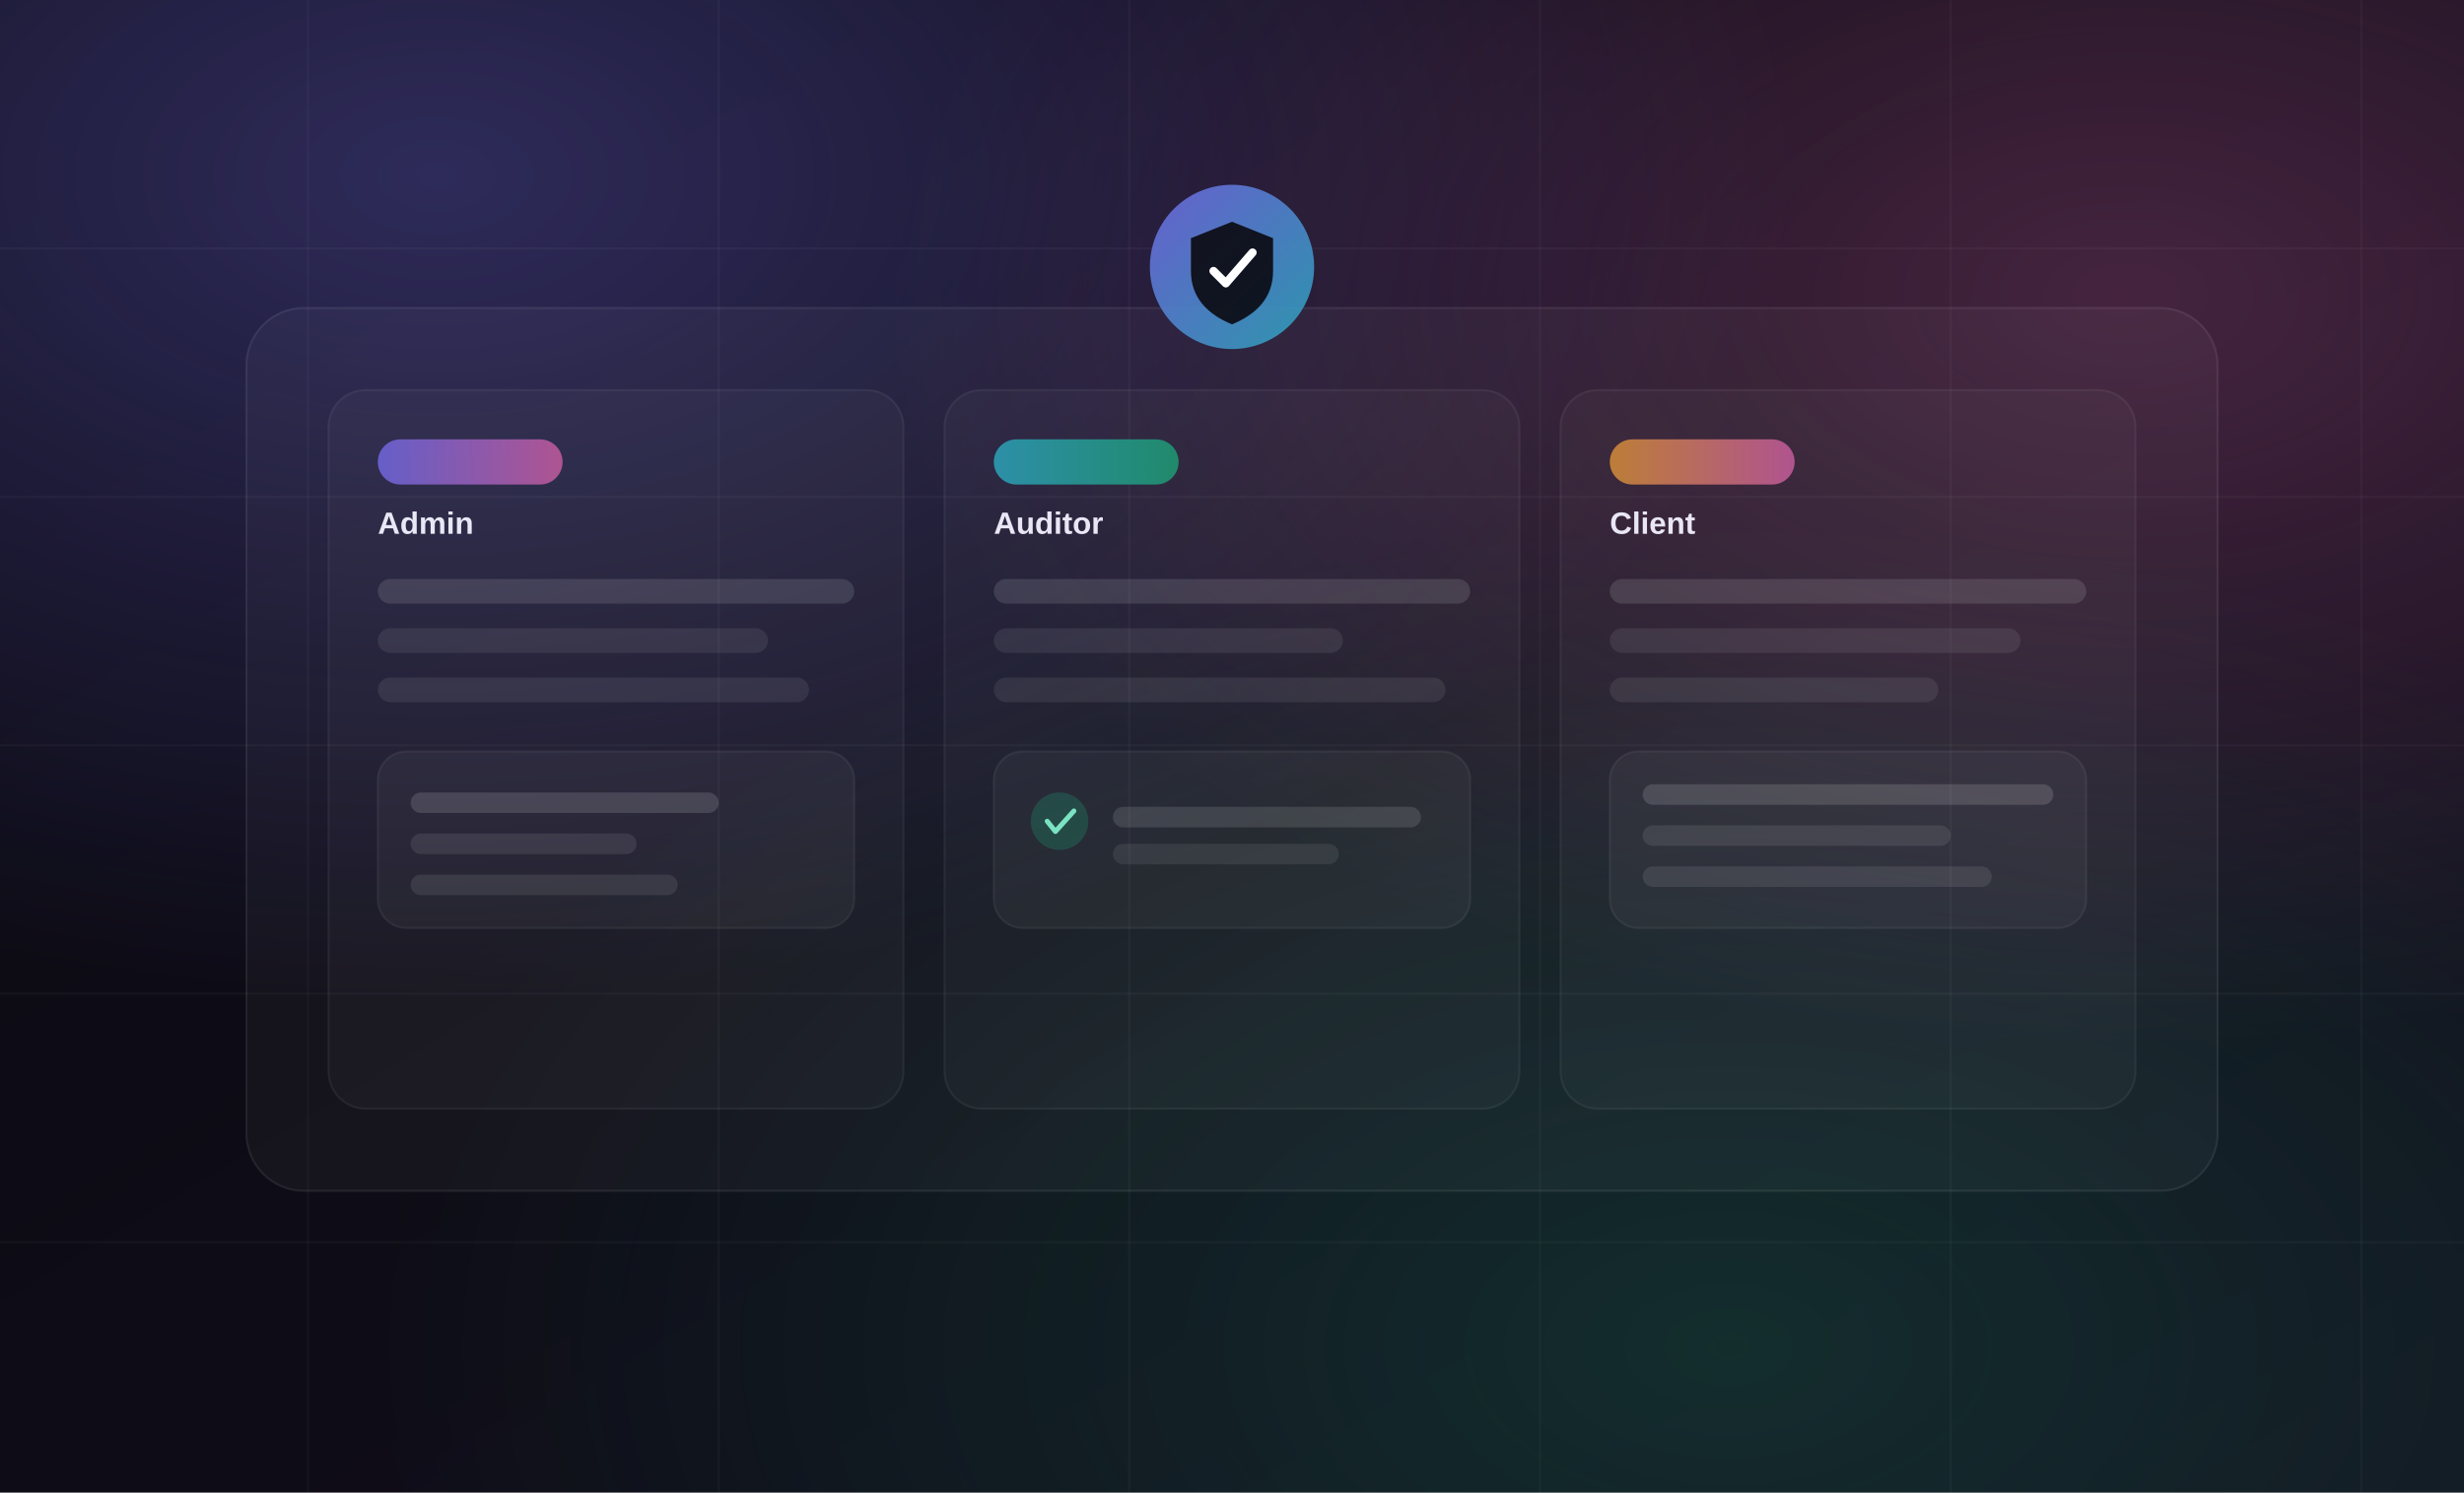
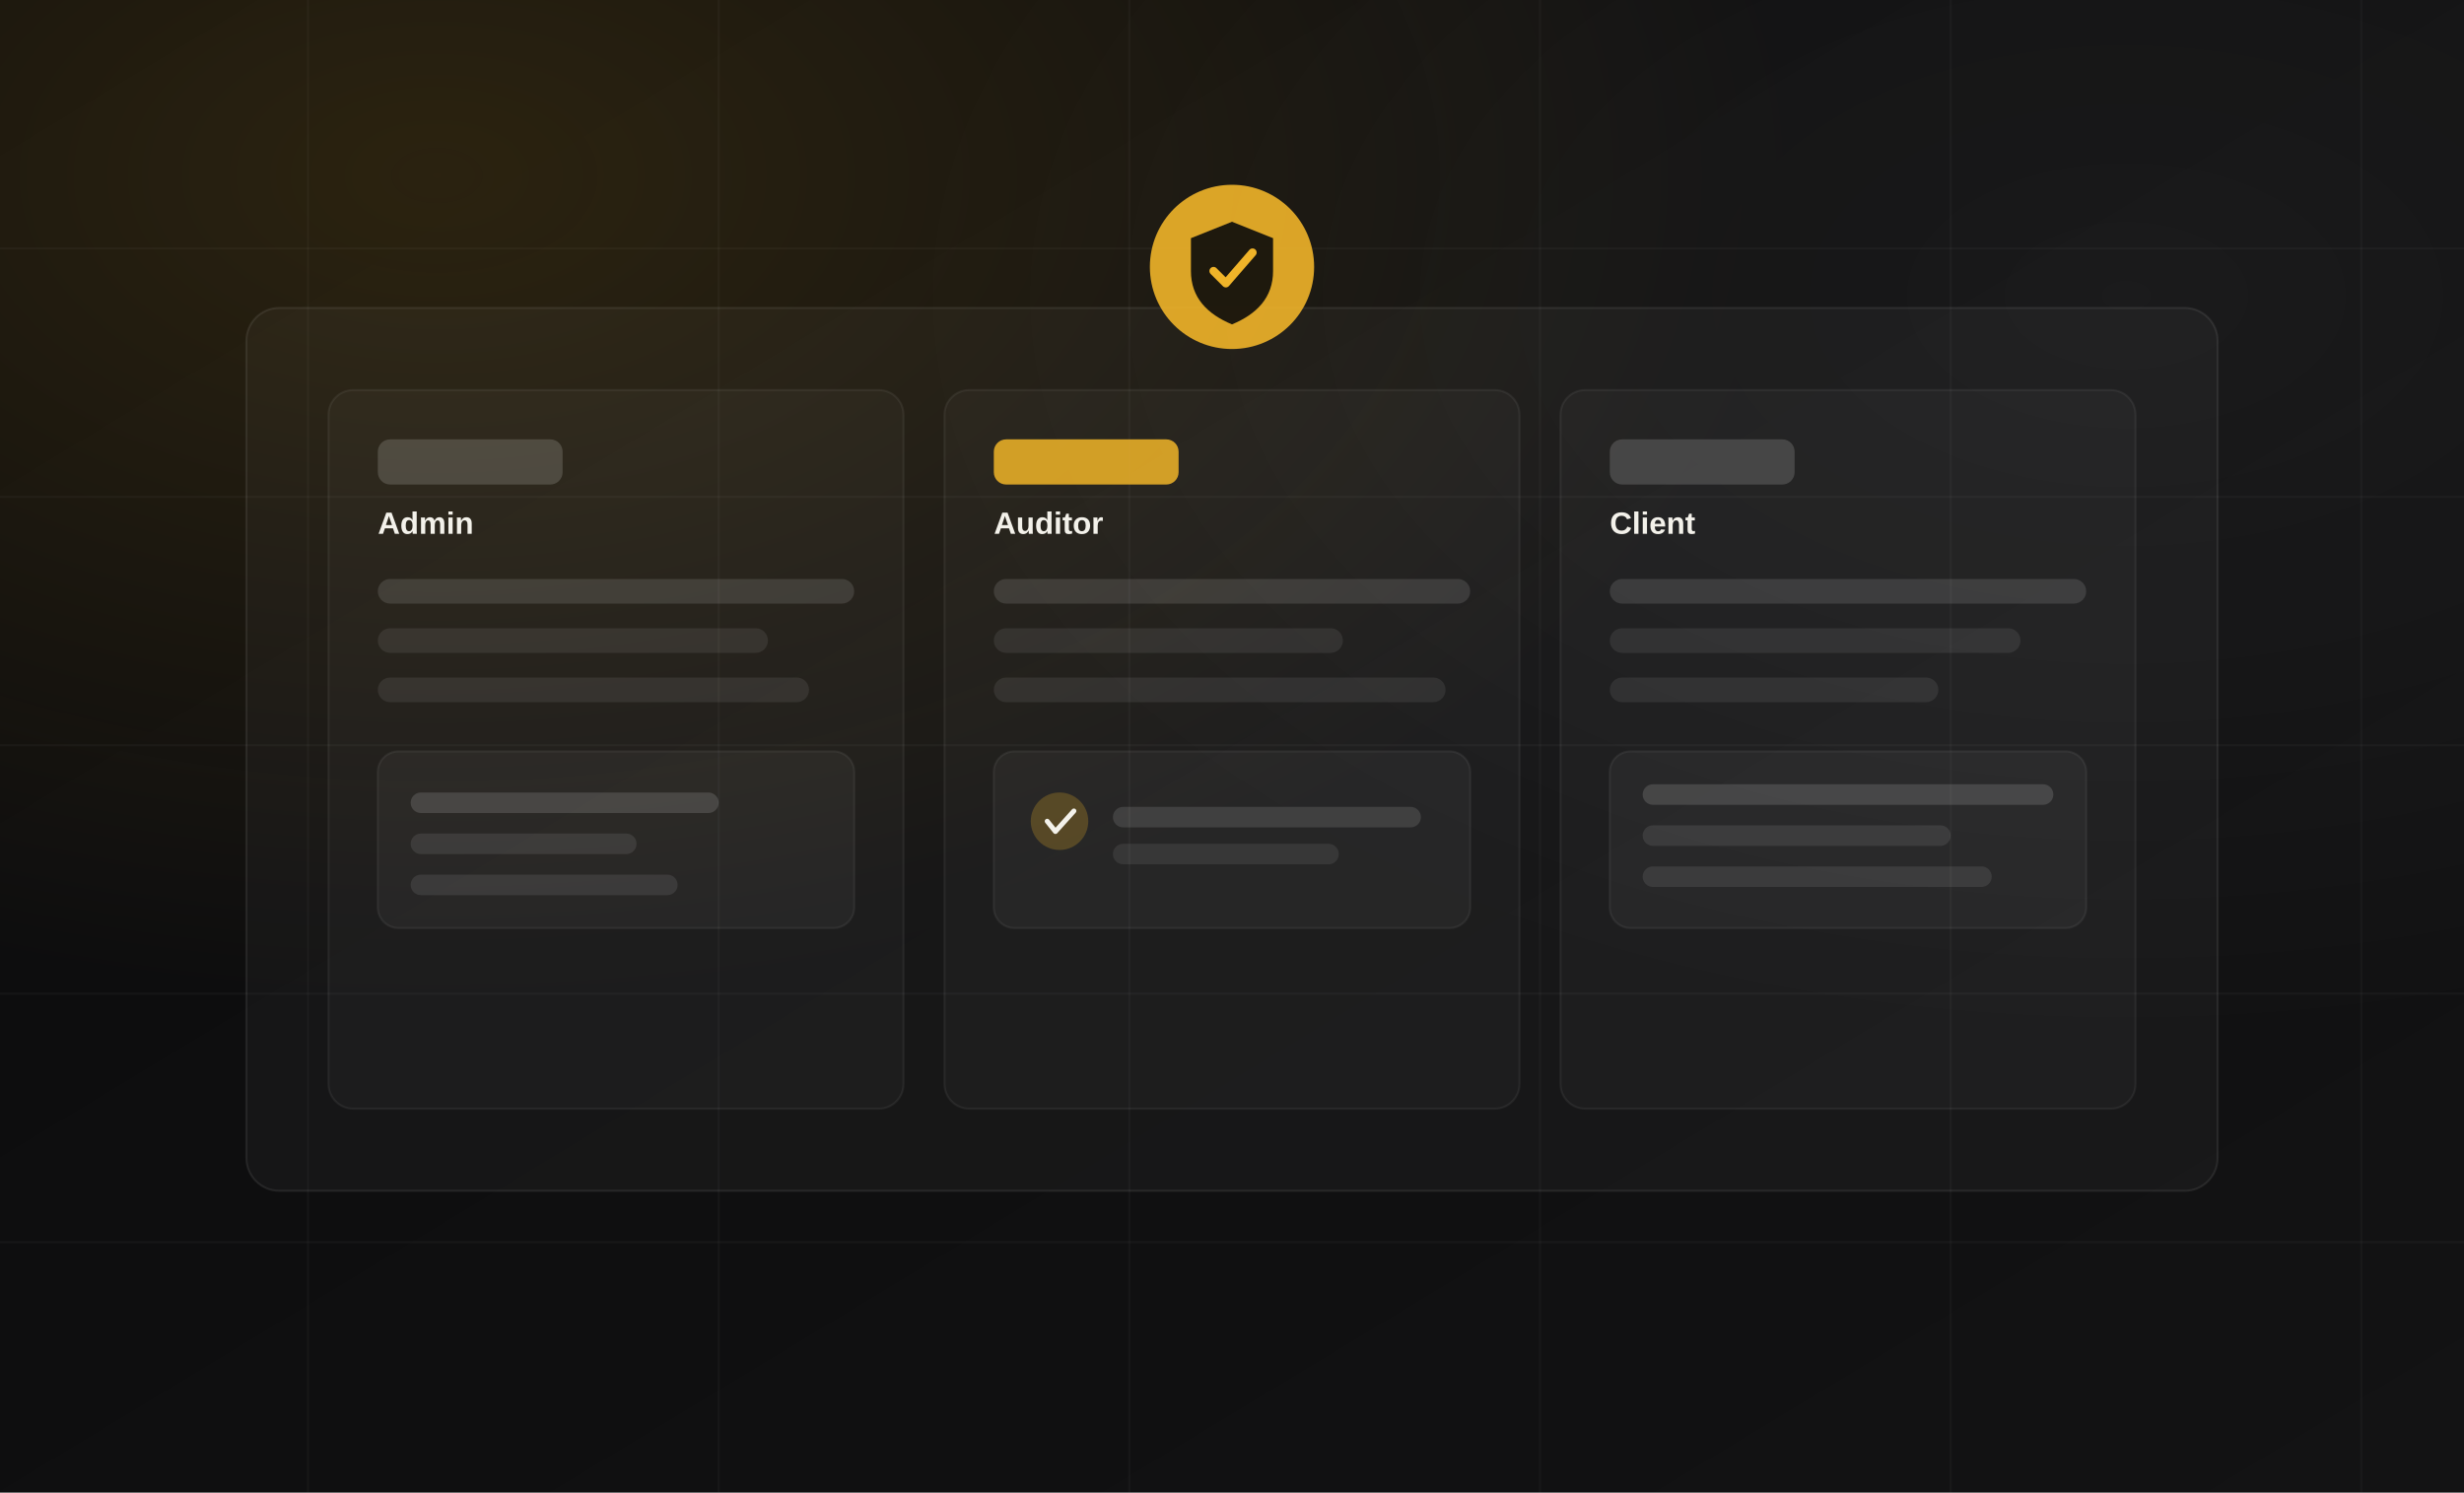
<svg xmlns="http://www.w3.org/2000/svg" width="1200" height="727" viewBox="0 0 1200 727">
  <defs>
    <linearGradient id="bg" x1="0%" y1="0%" x2="100%" y2="100%">
-       <stop offset="0%" stop-color="#0a0910" />
-       <stop offset="100%" stop-color="#120f1d" />
+       <stop offset="0%" stop-color="#0a0a0b" />
+       <stop offset="100%" stop-color="#131314" />
    </linearGradient>
    <radialGradient id="glow1" cx="18%" cy="12%" r="55%">
-       <stop offset="0%" stop-color="#6f67df" stop-opacity="0.35" />
-       <stop offset="100%" stop-color="#6f67df" stop-opacity="0" />
+       <stop offset="0%" stop-color="#f0b429" stop-opacity="0.14" />
+       <stop offset="100%" stop-color="#f0b429" stop-opacity="0" />
    </radialGradient>
    <radialGradient id="glow2" cx="86%" cy="20%" r="50%">
-       <stop offset="0%" stop-color="#c55b9e" stop-opacity="0.3" />
-       <stop offset="100%" stop-color="#c55b9e" stop-opacity="0" />
+       <stop offset="0%" stop-color="#ffffff" stop-opacity="0.05" />
+       <stop offset="100%" stop-color="#ffffff" stop-opacity="0" />
    </radialGradient>
-     <radialGradient id="glow3" cx="70%" cy="90%" r="55%">
-       <stop offset="0%" stop-color="#1e9b73" stop-opacity="0.22" />
-       <stop offset="100%" stop-color="#1e9b73" stop-opacity="0" />
-     </radialGradient>
-     <linearGradient id="shieldGrad" x1="0%" y1="0%" x2="100%" y2="100%">
-       <stop offset="0%" stop-color="#6f67df" />
-       <stop offset="100%" stop-color="#2ca2ba" />
-     </linearGradient>
-     <linearGradient id="barA" x1="0%" y1="0%" x2="100%" y2="0%">
-       <stop offset="0%" stop-color="#6f67df" />
-       <stop offset="100%" stop-color="#c55b9e" />
-     </linearGradient>
-     <linearGradient id="barB" x1="0%" y1="0%" x2="100%" y2="0%">
-       <stop offset="0%" stop-color="#2ca2ba" />
-       <stop offset="100%" stop-color="#1e9b73" />
-     </linearGradient>
-     <linearGradient id="barC" x1="0%" y1="0%" x2="100%" y2="0%">
-       <stop offset="0%" stop-color="#d48d37" />
-       <stop offset="100%" stop-color="#c55b9e" />
-     </linearGradient>
  </defs>
  <rect width="1200" height="727" fill="url(#bg)" />
  <rect width="1200" height="727" fill="url(#glow1)" />
  <rect width="1200" height="727" fill="url(#glow2)" />
-   <rect width="1200" height="727" fill="url(#glow3)" />
  <g stroke="#ffffff" stroke-opacity="0.035">
    <line x1="0" y1="121" x2="1200" y2="121" />
    <line x1="0" y1="242" x2="1200" y2="242" />
    <line x1="0" y1="363" x2="1200" y2="363" />
    <line x1="0" y1="484" x2="1200" y2="484" />
    <line x1="0" y1="605" x2="1200" y2="605" />
    <line x1="150" y1="0" x2="150" y2="727" />
    <line x1="350" y1="0" x2="350" y2="727" />
    <line x1="550" y1="0" x2="550" y2="727" />
    <line x1="750" y1="0" x2="750" y2="727" />
    <line x1="950" y1="0" x2="950" y2="727" />
    <line x1="1150" y1="0" x2="1150" y2="727" />
  </g>
  <g transform="translate(120,150)">
-     <rect width="960" height="430" rx="28" fill="#ffffff" fill-opacity="0.035" stroke="#ffffff" stroke-opacity="0.08" />
+     <rect width="960" height="430" rx="16" fill="#ffffff" fill-opacity="0.035" stroke="#ffffff" stroke-opacity="0.08" />
    <g transform="translate(40,40)">
-       <rect width="280" height="350" rx="18" fill="#ffffff" fill-opacity="0.03" stroke="#ffffff" stroke-opacity="0.06" />
-       <rect x="24" y="24" width="90" height="22" rx="11" fill="url(#barA)" fill-opacity="0.85" />
-       <text x="24" y="70" font-family="Arial, sans-serif" font-size="15" font-weight="700" fill="#e9e6f5">Admin</text>
+       <rect width="280" height="350" rx="12" fill="#ffffff" fill-opacity="0.03" stroke="#ffffff" stroke-opacity="0.06" />
+       <rect x="24" y="24" width="90" height="22" rx="6" fill="#ffffff" fill-opacity="0.16" />
+       <text x="24" y="70" font-family="Arial, sans-serif" font-size="15" font-weight="700" fill="#f3f1ea">Admin</text>
      <rect x="24" y="92" width="232" height="12" rx="6" fill="#ffffff" fill-opacity="0.12" />
      <rect x="24" y="116" width="190" height="12" rx="6" fill="#ffffff" fill-opacity="0.08" />
      <rect x="24" y="140" width="210" height="12" rx="6" fill="#ffffff" fill-opacity="0.08" />
-       <rect x="24" y="176" width="232" height="86" rx="14" fill="#ffffff" fill-opacity="0.04" stroke="#ffffff" stroke-opacity="0.06" />
+       <rect x="24" y="176" width="232" height="86" rx="10" fill="#ffffff" fill-opacity="0.04" stroke="#ffffff" stroke-opacity="0.06" />
      <rect x="40" y="196" width="150" height="10" rx="5" fill="#ffffff" fill-opacity="0.14" />
      <rect x="40" y="216" width="110" height="10" rx="5" fill="#ffffff" fill-opacity="0.09" />
      <rect x="40" y="236" width="130" height="10" rx="5" fill="#ffffff" fill-opacity="0.09" />
    </g>
    <g transform="translate(340,40)">
-       <rect width="280" height="350" rx="18" fill="#ffffff" fill-opacity="0.03" stroke="#ffffff" stroke-opacity="0.06" />
-       <rect x="24" y="24" width="90" height="22" rx="11" fill="url(#barB)" fill-opacity="0.85" />
-       <text x="24" y="70" font-family="Arial, sans-serif" font-size="15" font-weight="700" fill="#e9e6f5">Auditor</text>
+       <rect width="280" height="350" rx="12" fill="#ffffff" fill-opacity="0.03" stroke="#ffffff" stroke-opacity="0.06" />
+       <rect x="24" y="24" width="90" height="22" rx="6" fill="#f0b429" fill-opacity="0.85" />
+       <text x="24" y="70" font-family="Arial, sans-serif" font-size="15" font-weight="700" fill="#f3f1ea">Auditor</text>
      <rect x="24" y="92" width="232" height="12" rx="6" fill="#ffffff" fill-opacity="0.12" />
      <rect x="24" y="116" width="170" height="12" rx="6" fill="#ffffff" fill-opacity="0.08" />
      <rect x="24" y="140" width="220" height="12" rx="6" fill="#ffffff" fill-opacity="0.08" />
-       <rect x="24" y="176" width="232" height="86" rx="14" fill="#ffffff" fill-opacity="0.04" stroke="#ffffff" stroke-opacity="0.06" />
-       <circle cx="56" cy="210" r="14" fill="#1e9b73" fill-opacity="0.28" />
-       <path d="M50 210 l4 5 l9 -10" stroke="#7be3c2" stroke-width="2.4" fill="none" stroke-linecap="round" stroke-linejoin="round" />
+       <rect x="24" y="176" width="232" height="86" rx="10" fill="#ffffff" fill-opacity="0.04" stroke="#ffffff" stroke-opacity="0.06" />
+       <circle cx="56" cy="210" r="14" fill="#f0b429" fill-opacity="0.24" />
+       <path d="M50 210 l4 5 l9 -10" stroke="#f3f1ea" stroke-width="2.4" fill="none" stroke-linecap="round" stroke-linejoin="round" />
      <rect x="82" y="203" width="150" height="10" rx="5" fill="#ffffff" fill-opacity="0.12" />
      <rect x="82" y="221" width="110" height="10" rx="5" fill="#ffffff" fill-opacity="0.08" />
    </g>
    <g transform="translate(640,40)">
-       <rect width="280" height="350" rx="18" fill="#ffffff" fill-opacity="0.03" stroke="#ffffff" stroke-opacity="0.06" />
-       <rect x="24" y="24" width="90" height="22" rx="11" fill="url(#barC)" fill-opacity="0.85" />
-       <text x="24" y="70" font-family="Arial, sans-serif" font-size="15" font-weight="700" fill="#e9e6f5">Client</text>
+       <rect width="280" height="350" rx="12" fill="#ffffff" fill-opacity="0.03" stroke="#ffffff" stroke-opacity="0.06" />
+       <rect x="24" y="24" width="90" height="22" rx="6" fill="#ffffff" fill-opacity="0.16" />
+       <text x="24" y="70" font-family="Arial, sans-serif" font-size="15" font-weight="700" fill="#f3f1ea">Client</text>
      <rect x="24" y="92" width="232" height="12" rx="6" fill="#ffffff" fill-opacity="0.12" />
      <rect x="24" y="116" width="200" height="12" rx="6" fill="#ffffff" fill-opacity="0.08" />
      <rect x="24" y="140" width="160" height="12" rx="6" fill="#ffffff" fill-opacity="0.08" />
-       <rect x="24" y="176" width="232" height="86" rx="14" fill="#ffffff" fill-opacity="0.04" stroke="#ffffff" stroke-opacity="0.06" />
+       <rect x="24" y="176" width="232" height="86" rx="10" fill="#ffffff" fill-opacity="0.04" stroke="#ffffff" stroke-opacity="0.06" />
      <rect x="40" y="192" width="200" height="10" rx="5" fill="#ffffff" fill-opacity="0.14" />
      <rect x="40" y="212" width="150" height="10" rx="5" fill="#ffffff" fill-opacity="0.09" />
      <rect x="40" y="232" width="170" height="10" rx="5" fill="#ffffff" fill-opacity="0.09" />
    </g>
  </g>
  <g transform="translate(560,90)">
-     <circle cx="40" cy="40" r="40" fill="url(#shieldGrad)" fill-opacity="0.9" />
-     <path d="M40 18 L60 26 V42 C60 55 52 63 40 68 C28 63 20 55 20 42 V26 Z" fill="#0a0910" fill-opacity="0.9" />
-     <path d="M31 42 L37 48 L50 33" stroke="#ffffff" stroke-width="4" fill="none" stroke-linecap="round" stroke-linejoin="round" />
+     <circle cx="40" cy="40" r="40" fill="#f0b429" fill-opacity="0.9" />
+     <path d="M40 18 L60 26 V42 C60 55 52 63 40 68 C28 63 20 55 20 42 V26 Z" fill="#0a0a0b" fill-opacity="0.9" />
+     <path d="M31 42 L37 48 L50 33" stroke="#f0b429" stroke-width="4" fill="none" stroke-linecap="round" stroke-linejoin="round" />
  </g>
</svg>
